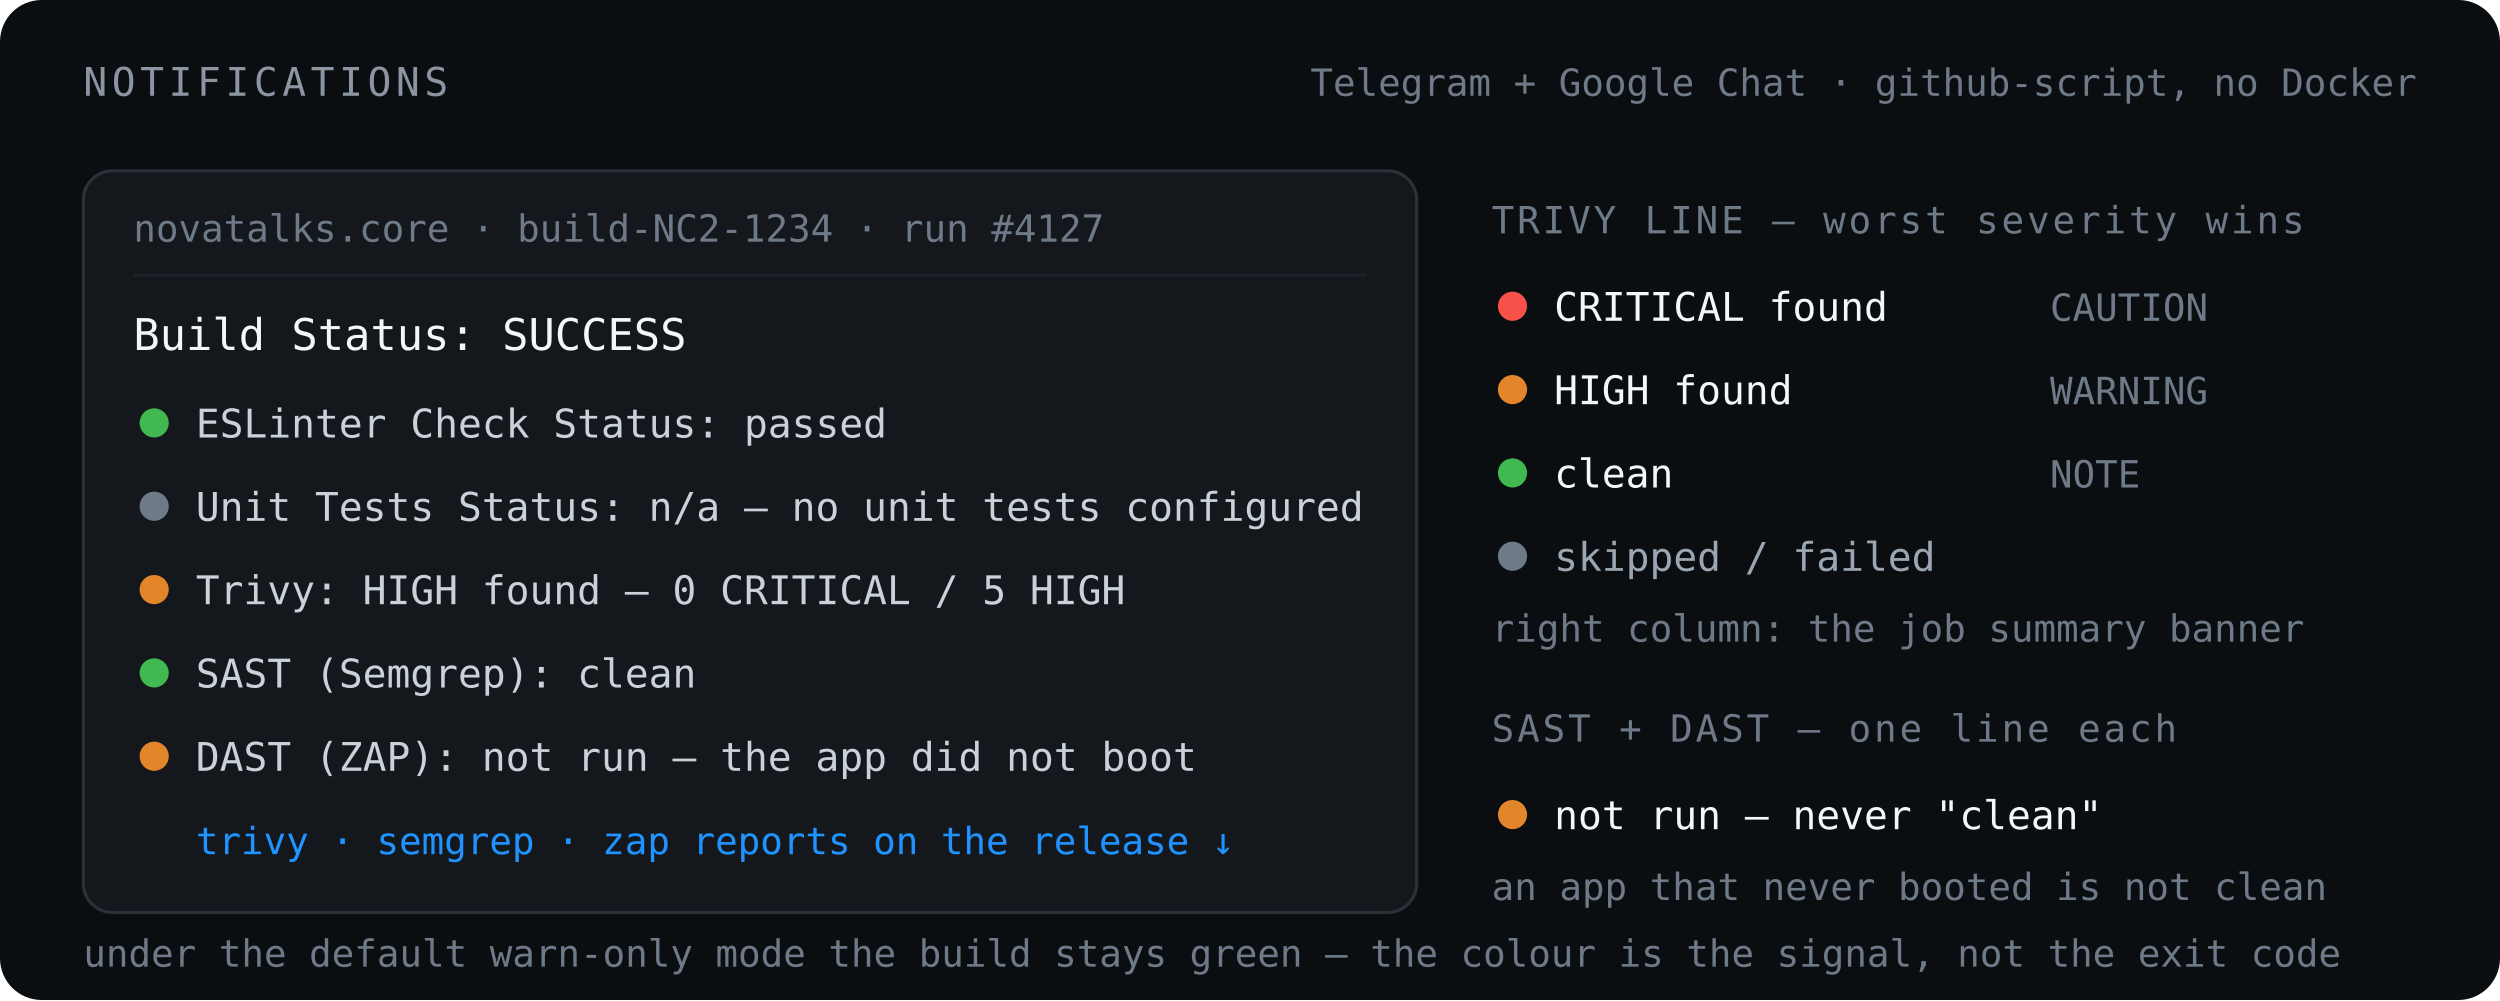
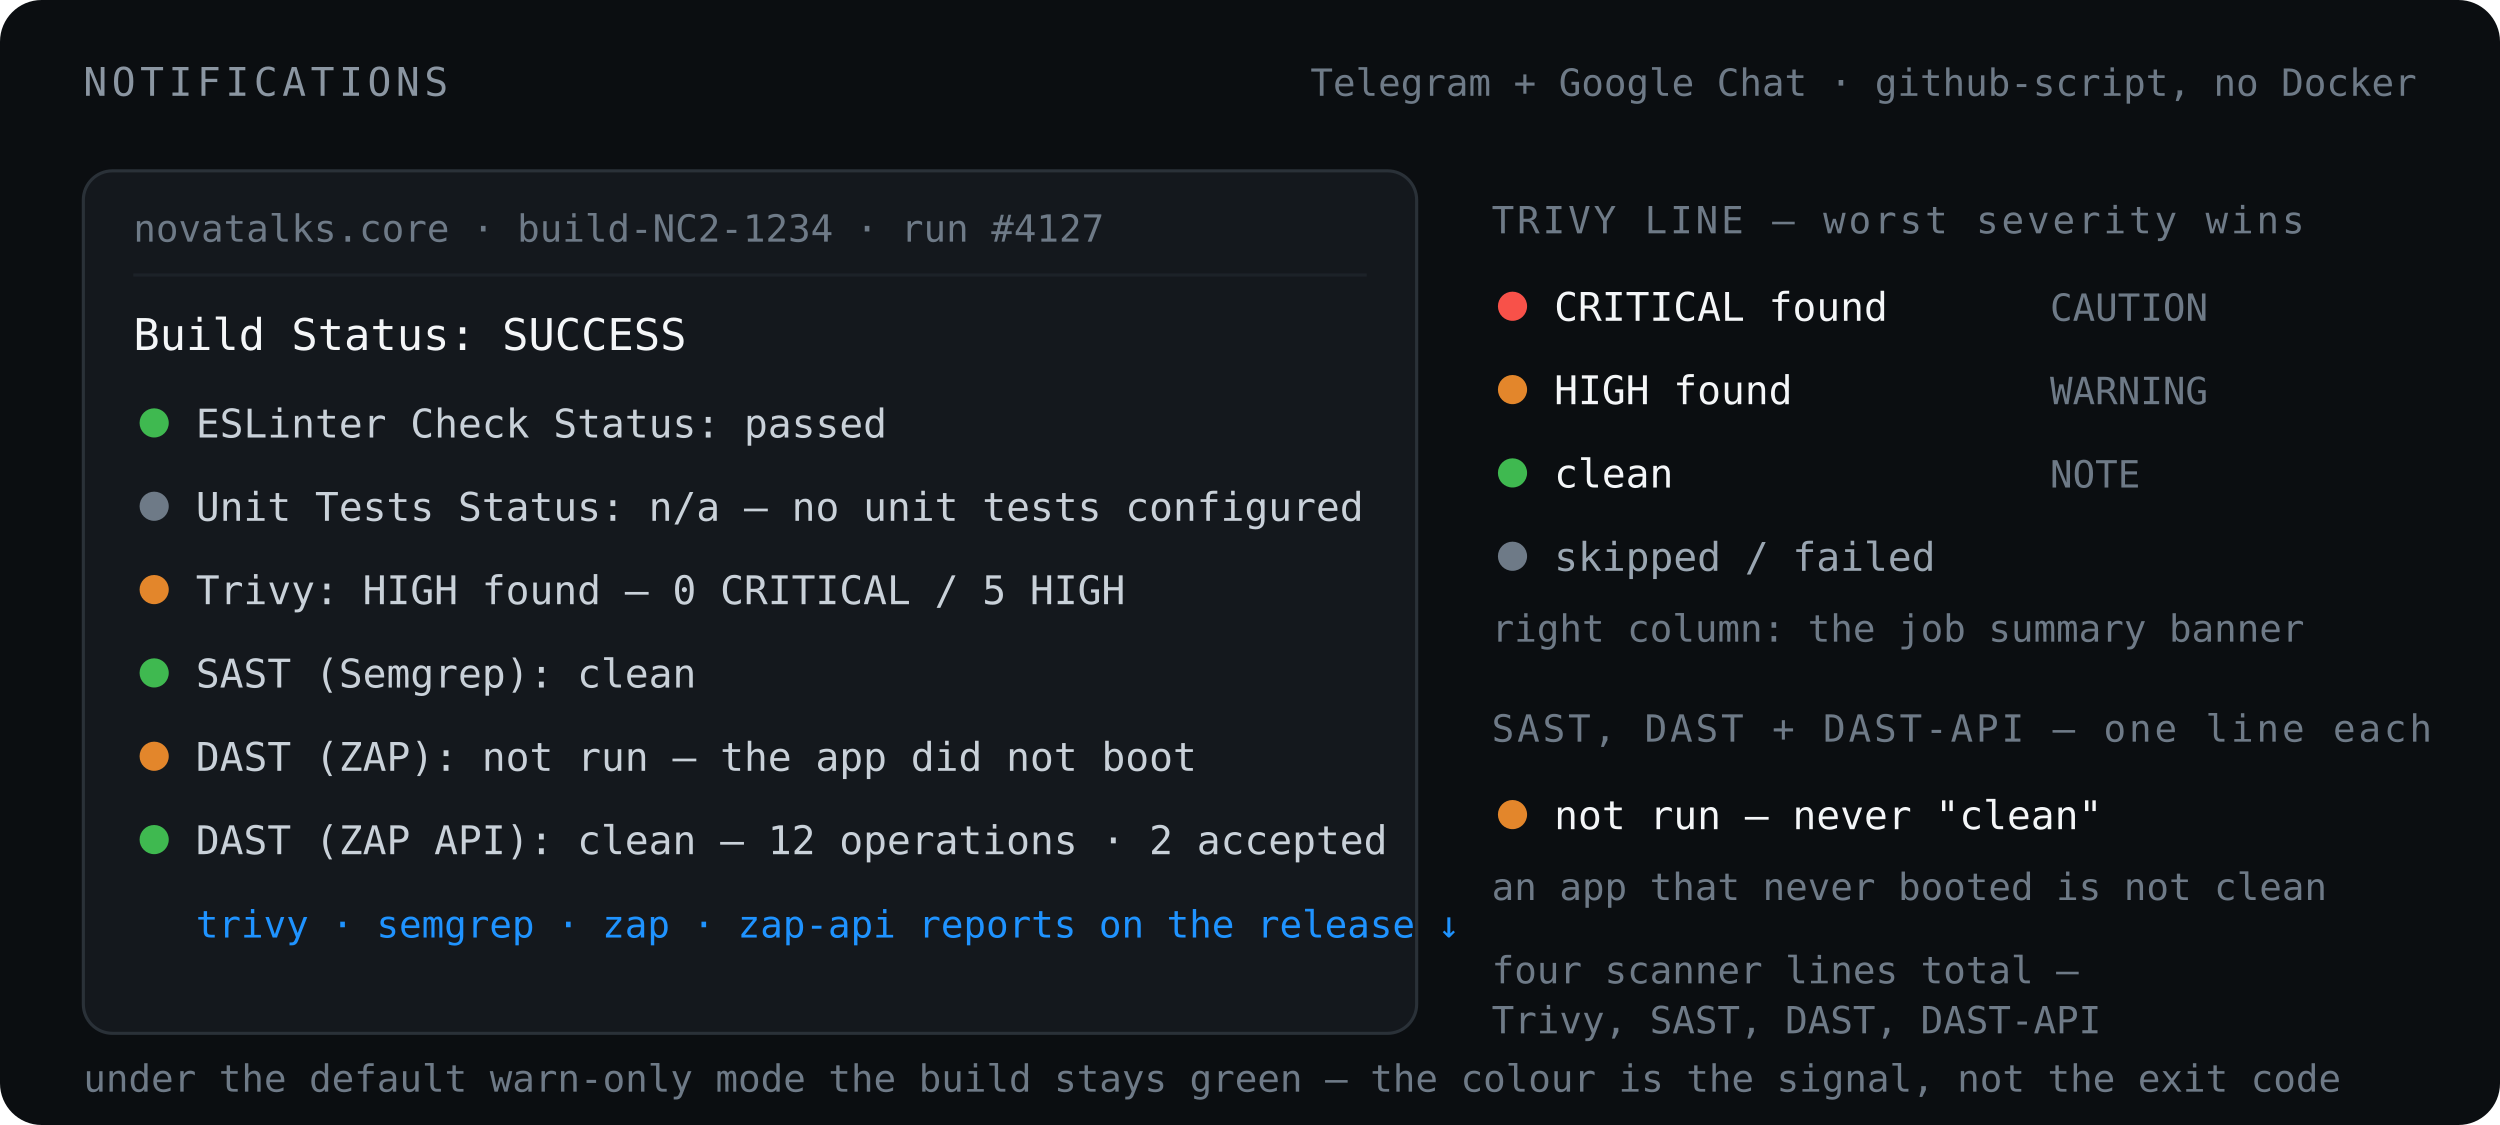
- <svg xmlns="http://www.w3.org/2000/svg" width="1200" height="480" viewBox="0 0 1200 480" role="img" aria-labelledby="ntTitle ntDesc">
-   <rect width="1200" height="480" rx="20" fill="#0B0E11" />
+ <svg xmlns="http://www.w3.org/2000/svg" width="1200" height="540" viewBox="0 0 1200 540" role="img" aria-labelledby="ntTitle ntDesc">
+   <rect width="1200" height="540" rx="20" fill="#0B0E11" />
  <text x="40" y="46" font-family="ui-monospace,SFMono-Regular,Menlo,monospace" font-size="19" letter-spacing="2.2" fill="#8B96A2">NOTIFICATIONS</text>
  <text x="1160" y="46" text-anchor="end" font-family="ui-monospace,SFMono-Regular,Menlo,monospace" font-size="18" fill="#6E7A87">Telegram + Google Chat · github-script, no Docker</text>
  <g font-family="ui-monospace,SFMono-Regular,Menlo,monospace">
-     <rect x="40" y="82" width="640" height="356" rx="14" fill="#14181D" stroke="#2A3138" stroke-width="1.5" />
+     <rect x="40" y="82" width="640" height="414" rx="14" fill="#14181D" stroke="#2A3138" stroke-width="1.5" />
    <text x="64" y="116" font-size="18" fill="#6E7A87">novatalks.core · build-NC2-1234 · run #4127</text>
    <line x1="64" y1="132" x2="656" y2="132" stroke="#1C2228" stroke-width="1.5" />
    <text x="64" y="168" font-size="21" fill="#F4F6F8">Build Status: SUCCESS</text>
    <circle cx="74" cy="203" r="7" fill="#3FB950" />
    <text x="94" y="210" font-size="19" fill="#C9D1D9">ESLinter Check Status: passed</text>
    <circle cx="74" cy="243" r="7" fill="#6E7A87" />
    <text x="94" y="250" font-size="19" fill="#C9D1D9">Unit Tests Status: n/a — no unit tests configured</text>
    <circle cx="74" cy="283" r="7" fill="#E3862B" />
    <text x="94" y="290" font-size="19" fill="#C9D1D9">Trivy: HIGH found — 0 CRITICAL / 5 HIGH</text>
    <circle cx="74" cy="323" r="7" fill="#3FB950" />
    <text x="94" y="330" font-size="19" fill="#C9D1D9">SAST (Semgrep): clean</text>
    <circle cx="74" cy="363" r="7" fill="#E3862B" />
    <text x="94" y="370" font-size="19" fill="#C9D1D9">DAST (ZAP): not run — the app did not boot</text>
-     <text x="94" y="410" font-size="18" fill="#1F93FF">trivy · semgrep · zap reports on the release ↓</text>
+     <circle cx="74" cy="403" r="7" fill="#3FB950" />
+     <text x="94" y="410" font-size="19" fill="#C9D1D9">DAST (ZAP API): clean — 12 operations · 2 accepted</text>
+     <text x="94" y="450" font-size="18" fill="#1F93FF">trivy · semgrep · zap · zap-api reports on the release ↓</text>
  </g>
  <g font-family="ui-monospace,SFMono-Regular,Menlo,monospace">
    <text x="716" y="112" font-size="18" letter-spacing="1.4" fill="#6E7A87">TRIVY LINE — worst severity wins</text>
    <circle cx="726" cy="147" r="7" fill="#F85149" />
    <text x="746" y="154" font-size="19" fill="#F4F6F8">CRITICAL found</text>
    <text x="984" y="154" font-size="18" fill="#6E7A87">CAUTION</text>
    <circle cx="726" cy="187" r="7" fill="#E3862B" />
    <text x="746" y="194" font-size="19" fill="#F4F6F8">HIGH found</text>
    <text x="984" y="194" font-size="18" fill="#6E7A87">WARNING</text>
    <circle cx="726" cy="227" r="7" fill="#3FB950" />
    <text x="746" y="234" font-size="19" fill="#F4F6F8">clean</text>
    <text x="984" y="234" font-size="18" fill="#6E7A87">NOTE</text>
    <circle cx="726" cy="267" r="7" fill="#6E7A87" />
    <text x="746" y="274" font-size="19" fill="#9AA6B2">skipped / failed</text>
    <text x="716" y="308" font-size="18" fill="#6E7A87">right column: the job summary banner</text>
-     <text x="716" y="356" font-size="18" letter-spacing="1.4" fill="#6E7A87">SAST + DAST — one line each</text>
+     <text x="716" y="356" font-size="18" letter-spacing="1.4" fill="#6E7A87">SAST, DAST + DAST-API — one line each</text>
    <circle cx="726" cy="391" r="7" fill="#E3862B" />
    <text x="746" y="398" font-size="19" fill="#F4F6F8">not run — never "clean"</text>
    <text x="716" y="432" font-size="18" fill="#6E7A87">an app that never booted is not clean</text>
+     <text x="716" y="472" font-size="18" fill="#6E7A87">four scanner lines total —</text>
+     <text x="716" y="496" font-size="18" fill="#6E7A87">Trivy, SAST, DAST, DAST-API</text>
  </g>
-   <text x="40" y="464" font-family="ui-monospace,SFMono-Regular,Menlo,monospace" font-size="18" fill="#6E7A87">under the default warn-only mode the build stays green — the colour is the signal, not the exit code</text>
+   <text x="40" y="524" font-family="ui-monospace,SFMono-Regular,Menlo,monospace" font-size="18" fill="#6E7A87">under the default warn-only mode the build stays green — the colour is the signal, not the exit code</text>
</svg>
